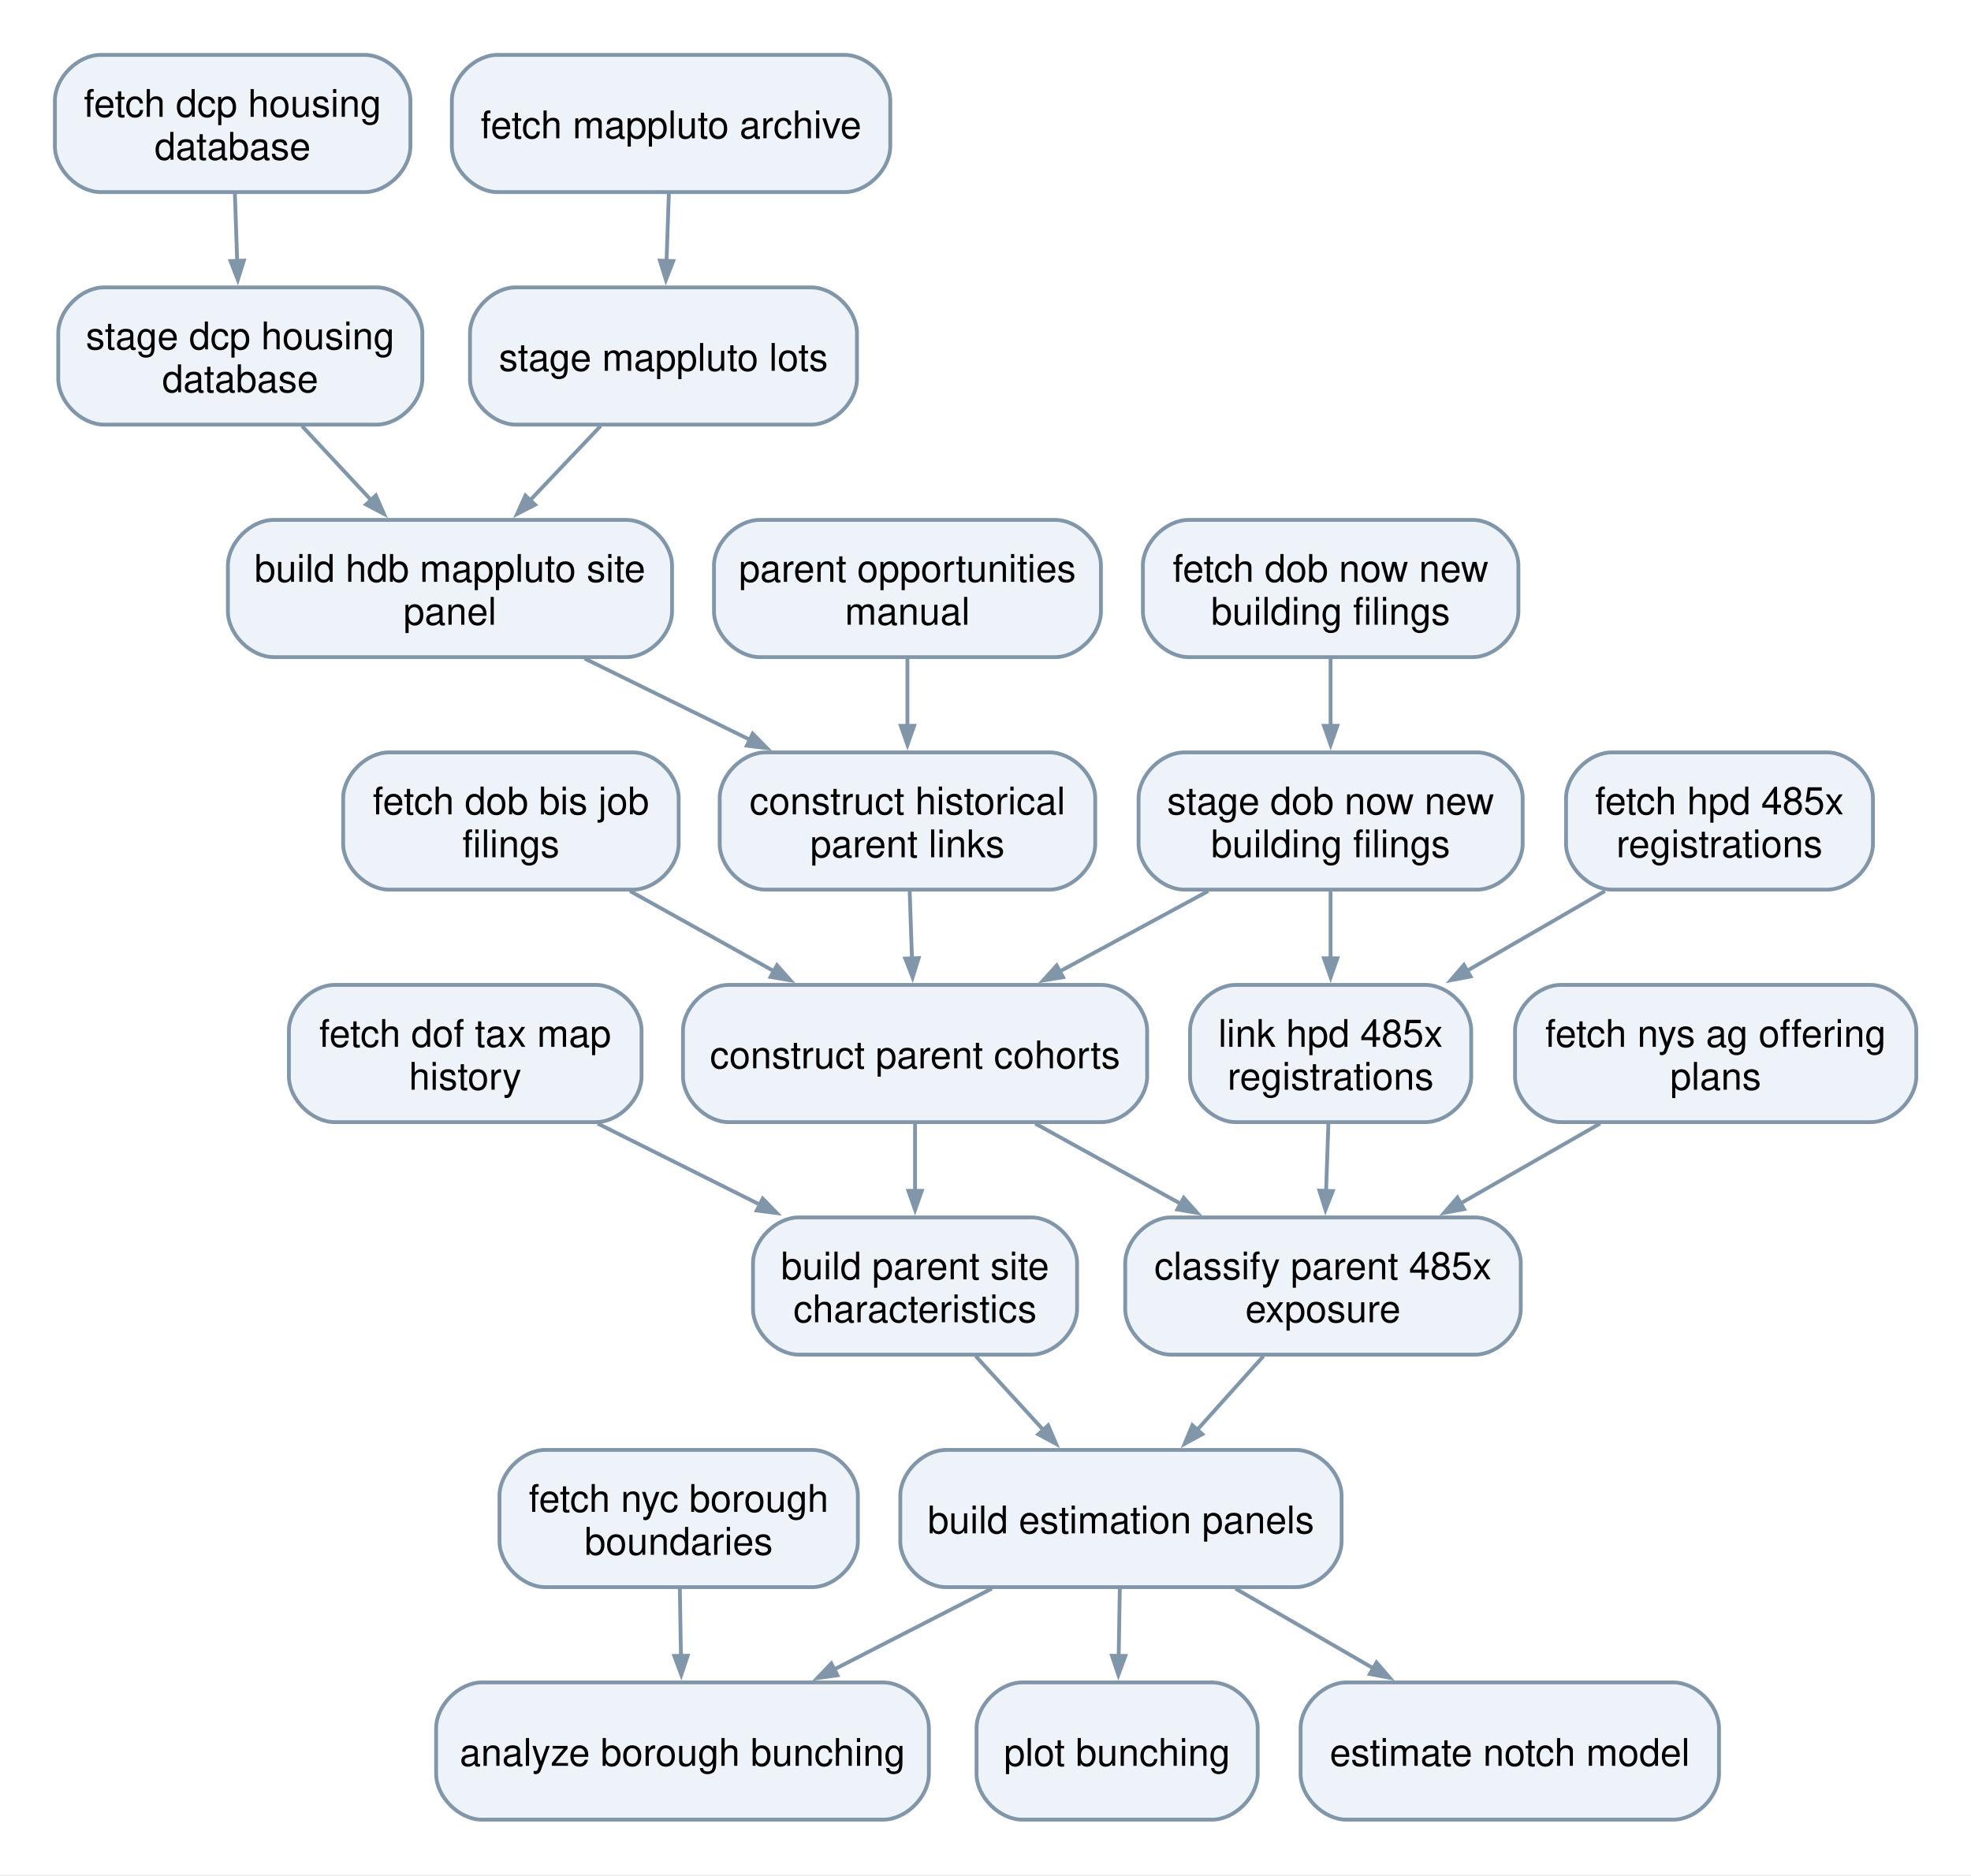
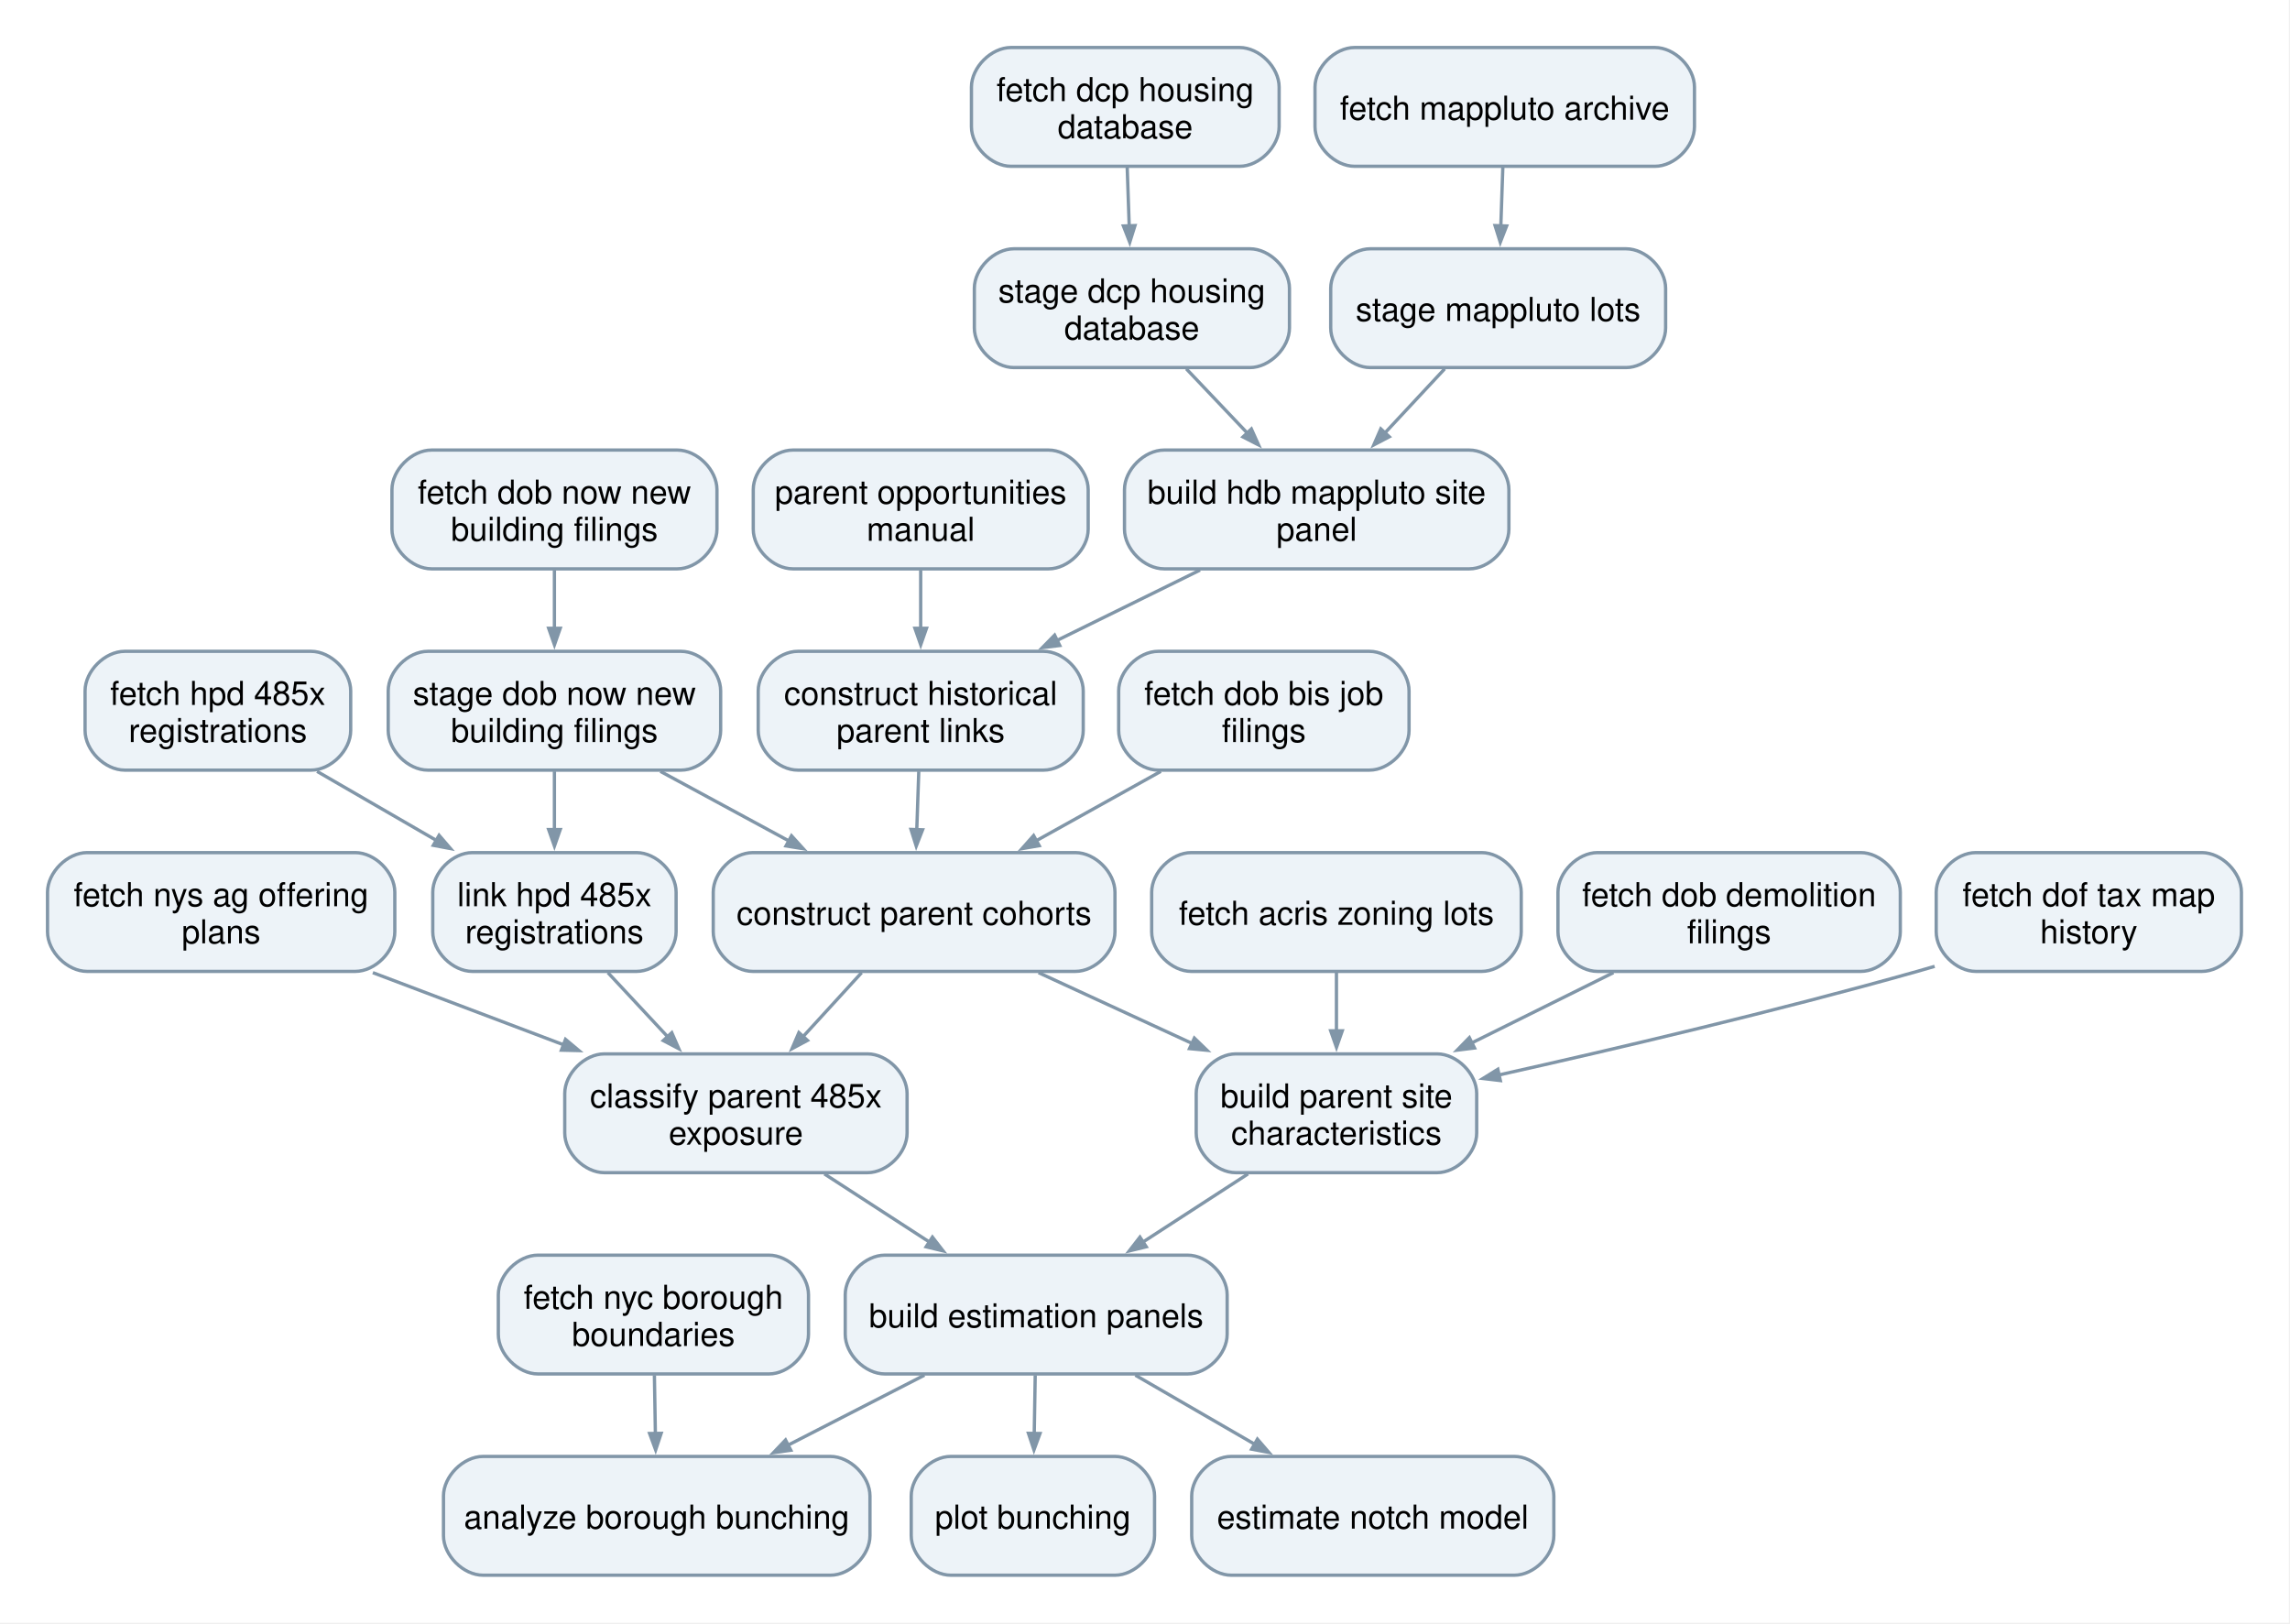
- <svg xmlns="http://www.w3.org/2000/svg" width="517pt" height="492pt" viewBox="0.00 0.00 517.00 492.00">
+ <svg xmlns="http://www.w3.org/2000/svg" width="694pt" height="492pt" viewBox="0.00 0.00 694.00 492.00">
  <g id="graph0" class="graph" transform="scale(1 1) rotate(0) translate(14.4 477.4)">
-     <polygon fill="white" stroke="none" points="-14.4,14.4 -14.4,-477.4 502.65,-477.4 502.65,14.4 -14.4,14.4" />
+     <polygon fill="white" stroke="none" points="-14.4,14.4 -14.4,-477.4 679.27,-477.4 679.27,14.4 -14.4,14.4" />
    <g id="node1" class="node">
-       <path fill="#edf3f8" stroke="#8196a8" d="M217.25,-36C217.25,-36 112,-36 112,-36 106,-36 100,-30 100,-24 100,-24 100,-12 100,-12 100,-6 106,0 112,0 112,0 217.25,0 217.25,0 223.25,0 229.25,-6 229.25,-12 229.25,-12 229.25,-24 229.25,-24 229.25,-30 223.25,-36 217.25,-36" />
-       <text xml:space="preserve" text-anchor="middle" x="164.62" y="-14.12" font-family="Helvetica,sans-Serif" font-size="10.00">analyze borough bunching</text>
+       <path fill="#edf3f8" stroke="#8196a8" d="M237.25,-36C237.25,-36 132,-36 132,-36 126,-36 120,-30 120,-24 120,-24 120,-12 120,-12 120,-6 126,0 132,0 132,0 237.25,0 237.25,0 243.25,0 249.25,-6 249.25,-12 249.25,-12 249.25,-24 249.25,-24 249.25,-30 243.25,-36 237.25,-36" />
+       <text xml:space="preserve" text-anchor="middle" x="184.62" y="-14.12" font-family="Helvetica,sans-Serif" font-size="10.00">analyze borough bunching</text>
    </g>
    <g id="node2" class="node">
-       <path fill="#edf3f8" stroke="#8196a8" d="M325.5,-97C325.5,-97 233.75,-97 233.75,-97 227.75,-97 221.75,-91 221.75,-85 221.75,-85 221.75,-73 221.75,-73 221.75,-67 227.75,-61 233.75,-61 233.75,-61 325.5,-61 325.5,-61 331.5,-61 337.5,-67 337.5,-73 337.5,-73 337.5,-85 337.5,-85 337.5,-91 331.5,-97 325.5,-97" />
-       <text xml:space="preserve" text-anchor="middle" x="279.62" y="-75.12" font-family="Helvetica,sans-Serif" font-size="10.00">build estimation panels</text>
+       <path fill="#edf3f8" stroke="#8196a8" d="M345.5,-97C345.5,-97 253.75,-97 253.75,-97 247.75,-97 241.75,-91 241.75,-85 241.75,-85 241.75,-73 241.75,-73 241.75,-67 247.75,-61 253.75,-61 253.75,-61 345.5,-61 345.5,-61 351.5,-61 357.5,-67 357.5,-73 357.5,-73 357.5,-85 357.5,-85 357.5,-91 351.5,-97 345.5,-97" />
+       <text xml:space="preserve" text-anchor="middle" x="299.62" y="-75.12" font-family="Helvetica,sans-Serif" font-size="10.00">build estimation panels</text>
    </g>
    <g id="edge1" class="edge">
-       <path fill="none" stroke="#8196a8" d="M245.74,-60.62C232.76,-53.95 217.83,-46.29 204.34,-39.38" />
-       <polygon fill="#8196a8" stroke="#8196a8" points="205.26,-37.88 200.01,-37.15 203.66,-40.99 205.26,-37.88" />
+       <path fill="none" stroke="#8196a8" d="M265.74,-60.62C252.76,-53.95 237.83,-46.29 224.34,-39.38" />
+       <polygon fill="#8196a8" stroke="#8196a8" points="225.26,-37.88 220.01,-37.15 223.66,-40.99 225.26,-37.88" />
    </g>
    <g id="node3" class="node">
-       <path fill="#edf3f8" stroke="#8196a8" d="M424.5,-36C424.5,-36 338.75,-36 338.75,-36 332.75,-36 326.75,-30 326.75,-24 326.75,-24 326.75,-12 326.75,-12 326.75,-6 332.75,0 338.75,0 338.75,0 424.5,0 424.5,0 430.5,0 436.5,-6 436.5,-12 436.5,-12 436.5,-24 436.5,-24 436.5,-30 430.5,-36 424.5,-36" />
-       <text xml:space="preserve" text-anchor="middle" x="381.62" y="-14.12" font-family="Helvetica,sans-Serif" font-size="10.00">estimate notch model</text>
+       <path fill="#edf3f8" stroke="#8196a8" d="M444.5,-36C444.5,-36 358.75,-36 358.75,-36 352.75,-36 346.75,-30 346.75,-24 346.75,-24 346.75,-12 346.75,-12 346.75,-6 352.75,0 358.75,0 358.75,0 444.5,0 444.5,0 450.5,0 456.5,-6 456.5,-12 456.5,-12 456.5,-24 456.5,-24 456.5,-30 450.5,-36 444.5,-36" />
+       <text xml:space="preserve" text-anchor="middle" x="401.62" y="-14.12" font-family="Helvetica,sans-Serif" font-size="10.00">estimate notch model</text>
    </g>
    <g id="edge2" class="edge">
-       <path fill="none" stroke="#8196a8" d="M309.68,-60.62C321.09,-54.01 334.2,-46.43 346.08,-39.56" />
-       <polygon fill="#8196a8" stroke="#8196a8" points="346.67,-41.24 350.13,-37.22 344.92,-38.21 346.67,-41.24" />
+       <path fill="none" stroke="#8196a8" d="M329.68,-60.62C341.09,-54.01 354.2,-46.43 366.08,-39.56" />
+       <polygon fill="#8196a8" stroke="#8196a8" points="366.67,-41.24 370.13,-37.22 364.92,-38.21 366.67,-41.24" />
    </g>
    <g id="node4" class="node">
-       <path fill="#edf3f8" stroke="#8196a8" d="M303.5,-36C303.5,-36 253.75,-36 253.75,-36 247.75,-36 241.75,-30 241.75,-24 241.75,-24 241.75,-12 241.75,-12 241.75,-6 247.75,0 253.75,0 253.75,0 303.5,0 303.5,0 309.5,0 315.5,-6 315.5,-12 315.5,-12 315.5,-24 315.5,-24 315.5,-30 309.5,-36 303.5,-36" />
-       <text xml:space="preserve" text-anchor="middle" x="278.62" y="-14.12" font-family="Helvetica,sans-Serif" font-size="10.00">plot bunching</text>
+       <path fill="#edf3f8" stroke="#8196a8" d="M323.5,-36C323.5,-36 273.75,-36 273.75,-36 267.75,-36 261.75,-30 261.75,-24 261.75,-24 261.75,-12 261.75,-12 261.75,-6 267.75,0 273.75,0 273.75,0 323.5,0 323.5,0 329.5,0 335.5,-6 335.5,-12 335.5,-12 335.5,-24 335.5,-24 335.5,-30 329.5,-36 323.5,-36" />
+       <text xml:space="preserve" text-anchor="middle" x="298.62" y="-14.12" font-family="Helvetica,sans-Serif" font-size="10.00">plot bunching</text>
    </g>
    <g id="edge3" class="edge">
-       <path fill="none" stroke="#8196a8" d="M279.33,-60.62C279.24,-55.03 279.13,-48.73 279.03,-42.76" />
-       <polygon fill="#8196a8" stroke="#8196a8" points="280.78,-42.95 278.95,-37.98 277.28,-43 280.78,-42.95" />
+       <path fill="none" stroke="#8196a8" d="M299.33,-60.62C299.24,-55.03 299.13,-48.73 299.03,-42.76" />
+       <polygon fill="#8196a8" stroke="#8196a8" points="300.78,-42.95 298.95,-37.98 297.28,-43 300.78,-42.95" />
    </g>
    <g id="node5" class="node">
-       <path fill="#edf3f8" stroke="#8196a8" d="M149.88,-341C149.88,-341 57.38,-341 57.38,-341 51.38,-341 45.38,-335 45.38,-329 45.38,-329 45.38,-317 45.38,-317 45.38,-311 51.38,-305 57.38,-305 57.38,-305 149.88,-305 149.88,-305 155.88,-305 161.88,-311 161.88,-317 161.88,-317 161.88,-329 161.88,-329 161.88,-335 155.88,-341 149.88,-341" />
-       <text xml:space="preserve" text-anchor="middle" x="103.62" y="-324.75" font-family="Helvetica,sans-Serif" font-size="10.00">build hdb mappluto site</text>
-       <text xml:space="preserve" text-anchor="middle" x="103.62" y="-313.5" font-family="Helvetica,sans-Serif" font-size="10.00">panel</text>
+       <path fill="#edf3f8" stroke="#8196a8" d="M430.88,-341C430.88,-341 338.38,-341 338.38,-341 332.38,-341 326.38,-335 326.38,-329 326.38,-329 326.38,-317 326.38,-317 326.38,-311 332.38,-305 338.38,-305 338.38,-305 430.88,-305 430.88,-305 436.88,-305 442.88,-311 442.88,-317 442.88,-317 442.88,-329 442.88,-329 442.88,-335 436.88,-341 430.88,-341" />
+       <text xml:space="preserve" text-anchor="middle" x="384.62" y="-324.75" font-family="Helvetica,sans-Serif" font-size="10.00">build hdb mappluto site</text>
+       <text xml:space="preserve" text-anchor="middle" x="384.62" y="-313.5" font-family="Helvetica,sans-Serif" font-size="10.00">panel</text>
    </g>
    <g id="node6" class="node">
-       <path fill="#edf3f8" stroke="#8196a8" d="M260.88,-280C260.88,-280 186.38,-280 186.38,-280 180.38,-280 174.38,-274 174.38,-268 174.38,-268 174.38,-256 174.38,-256 174.38,-250 180.38,-244 186.38,-244 186.38,-244 260.88,-244 260.88,-244 266.88,-244 272.88,-250 272.88,-256 272.88,-256 272.88,-268 272.88,-268 272.88,-274 266.88,-280 260.88,-280" />
-       <text xml:space="preserve" text-anchor="middle" x="223.62" y="-263.75" font-family="Helvetica,sans-Serif" font-size="10.00">construct historical</text>
-       <text xml:space="preserve" text-anchor="middle" x="223.62" y="-252.5" font-family="Helvetica,sans-Serif" font-size="10.00">parent links</text>
+       <path fill="#edf3f8" stroke="#8196a8" d="M301.88,-280C301.88,-280 227.38,-280 227.38,-280 221.38,-280 215.38,-274 215.38,-268 215.38,-268 215.38,-256 215.38,-256 215.38,-250 221.38,-244 227.38,-244 227.38,-244 301.88,-244 301.88,-244 307.88,-244 313.88,-250 313.88,-256 313.88,-256 313.88,-268 313.88,-268 313.88,-274 307.88,-280 301.88,-280" />
+       <text xml:space="preserve" text-anchor="middle" x="264.62" y="-263.75" font-family="Helvetica,sans-Serif" font-size="10.00">construct historical</text>
+       <text xml:space="preserve" text-anchor="middle" x="264.62" y="-252.5" font-family="Helvetica,sans-Serif" font-size="10.00">parent links</text>
    </g>
    <g id="edge4" class="edge">
-       <path fill="none" stroke="#8196a8" d="M138.98,-304.62C152.65,-297.9 168.39,-290.16 182.56,-283.19" />
-       <polygon fill="#8196a8" stroke="#8196a8" points="183.04,-284.91 186.75,-281.13 181.49,-281.77 183.04,-284.91" />
+       <path fill="none" stroke="#8196a8" d="M349.27,-304.62C335.6,-297.9 319.86,-290.16 305.69,-283.19" />
+       <polygon fill="#8196a8" stroke="#8196a8" points="306.76,-281.77 301.5,-281.13 305.21,-284.91 306.76,-281.77" />
    </g>
    <g id="node9" class="node">
-       <path fill="#edf3f8" stroke="#8196a8" d="M274.5,-219C274.5,-219 176.75,-219 176.75,-219 170.75,-219 164.75,-213 164.75,-207 164.75,-207 164.75,-195 164.75,-195 164.75,-189 170.75,-183 176.75,-183 176.75,-183 274.5,-183 274.5,-183 280.5,-183 286.5,-189 286.5,-195 286.5,-195 286.5,-207 286.5,-207 286.5,-213 280.5,-219 274.5,-219" />
-       <text xml:space="preserve" text-anchor="middle" x="225.62" y="-197.12" font-family="Helvetica,sans-Serif" font-size="10.00">construct parent cohorts</text>
+       <path fill="#edf3f8" stroke="#8196a8" d="M311.5,-219C311.5,-219 213.75,-219 213.75,-219 207.75,-219 201.75,-213 201.75,-207 201.75,-207 201.75,-195 201.75,-195 201.75,-189 207.75,-183 213.75,-183 213.75,-183 311.5,-183 311.5,-183 317.5,-183 323.5,-189 323.5,-195 323.5,-195 323.5,-207 323.5,-207 323.5,-213 317.5,-219 311.5,-219" />
+       <text xml:space="preserve" text-anchor="middle" x="262.62" y="-197.12" font-family="Helvetica,sans-Serif" font-size="10.00">construct parent cohorts</text>
    </g>
    <g id="edge7" class="edge">
-       <path fill="none" stroke="#8196a8" d="M224.21,-243.62C224.4,-238.03 224.62,-231.73 224.82,-225.76" />
-       <polygon fill="#8196a8" stroke="#8196a8" points="226.56,-226.03 224.98,-220.98 223.06,-225.91 226.56,-226.03" />
+       <path fill="none" stroke="#8196a8" d="M264.04,-243.62C263.85,-238.03 263.63,-231.73 263.43,-225.76" />
+       <polygon fill="#8196a8" stroke="#8196a8" points="265.19,-225.91 263.27,-220.98 261.69,-226.03 265.19,-225.91" />
    </g>
    <g id="node7" class="node">
-       <path fill="#edf3f8" stroke="#8196a8" d="M256.12,-158C256.12,-158 195.12,-158 195.12,-158 189.12,-158 183.12,-152 183.12,-146 183.12,-146 183.12,-134 183.12,-134 183.12,-128 189.12,-122 195.12,-122 195.12,-122 256.12,-122 256.12,-122 262.12,-122 268.12,-128 268.12,-134 268.12,-134 268.12,-146 268.12,-146 268.12,-152 262.12,-158 256.12,-158" />
-       <text xml:space="preserve" text-anchor="middle" x="225.62" y="-141.75" font-family="Helvetica,sans-Serif" font-size="10.00">build parent site</text>
-       <text xml:space="preserve" text-anchor="middle" x="225.62" y="-130.5" font-family="Helvetica,sans-Serif" font-size="10.00">characteristics</text>
+       <path fill="#edf3f8" stroke="#8196a8" d="M421.12,-158C421.12,-158 360.12,-158 360.12,-158 354.12,-158 348.12,-152 348.12,-146 348.12,-146 348.12,-134 348.12,-134 348.12,-128 354.12,-122 360.12,-122 360.12,-122 421.12,-122 421.12,-122 427.12,-122 433.12,-128 433.12,-134 433.12,-134 433.12,-146 433.12,-146 433.12,-152 427.12,-158 421.12,-158" />
+       <text xml:space="preserve" text-anchor="middle" x="390.62" y="-141.75" font-family="Helvetica,sans-Serif" font-size="10.00">build parent site</text>
+       <text xml:space="preserve" text-anchor="middle" x="390.62" y="-130.5" font-family="Helvetica,sans-Serif" font-size="10.00">characteristics</text>
    </g>
    <g id="edge5" class="edge">
-       <path fill="none" stroke="#8196a8" d="M241.53,-121.62C247.09,-115.55 253.4,-108.65 259.26,-102.25" />
-       <polygon fill="#8196a8" stroke="#8196a8" points="260.54,-103.45 262.62,-98.58 257.95,-101.09 260.54,-103.45" />
+       <path fill="none" stroke="#8196a8" d="M363.81,-121.62C353.81,-115.13 342.36,-107.7 331.91,-100.93" />
+       <polygon fill="#8196a8" stroke="#8196a8" points="332.98,-99.54 327.83,-98.29 331.07,-102.47 332.98,-99.54" />
    </g>
    <g id="node8" class="node">
-       <path fill="#edf3f8" stroke="#8196a8" d="M372.5,-158C372.5,-158 292.75,-158 292.75,-158 286.75,-158 280.75,-152 280.75,-146 280.75,-146 280.75,-134 280.75,-134 280.75,-128 286.75,-122 292.75,-122 292.75,-122 372.5,-122 372.5,-122 378.5,-122 384.5,-128 384.5,-134 384.5,-134 384.5,-146 384.5,-146 384.5,-152 378.5,-158 372.5,-158" />
-       <text xml:space="preserve" text-anchor="middle" x="332.62" y="-141.75" font-family="Helvetica,sans-Serif" font-size="10.00">classify parent 485x</text>
-       <text xml:space="preserve" text-anchor="middle" x="332.62" y="-130.5" font-family="Helvetica,sans-Serif" font-size="10.00">exposure</text>
+       <path fill="#edf3f8" stroke="#8196a8" d="M248.5,-158C248.5,-158 168.75,-158 168.75,-158 162.75,-158 156.75,-152 156.75,-146 156.75,-146 156.75,-134 156.75,-134 156.75,-128 162.75,-122 168.75,-122 168.75,-122 248.5,-122 248.5,-122 254.5,-122 260.5,-128 260.5,-134 260.5,-134 260.5,-146 260.5,-146 260.5,-152 254.5,-158 248.5,-158" />
+       <text xml:space="preserve" text-anchor="middle" x="208.62" y="-141.75" font-family="Helvetica,sans-Serif" font-size="10.00">classify parent 485x</text>
+       <text xml:space="preserve" text-anchor="middle" x="208.62" y="-130.5" font-family="Helvetica,sans-Serif" font-size="10.00">exposure</text>
    </g>
    <g id="edge6" class="edge">
-       <path fill="none" stroke="#8196a8" d="M317.01,-121.62C311.56,-115.55 305.37,-108.65 299.61,-102.25" />
-       <polygon fill="#8196a8" stroke="#8196a8" points="300.97,-101.14 296.32,-98.59 298.36,-103.48 300.97,-101.14" />
+       <path fill="none" stroke="#8196a8" d="M235.44,-121.62C245.44,-115.13 256.89,-107.7 267.34,-100.93" />
+       <polygon fill="#8196a8" stroke="#8196a8" points="268.18,-102.47 271.42,-98.29 266.27,-99.54 268.18,-102.47" />
    </g>
    <g id="edge8" class="edge">
-       <path fill="none" stroke="#8196a8" d="M225.62,-182.62C225.62,-177.03 225.62,-170.73 225.62,-164.76" />
-       <polygon fill="#8196a8" stroke="#8196a8" points="227.38,-164.98 225.63,-159.98 223.88,-164.98 227.38,-164.98" />
+       <path fill="none" stroke="#8196a8" d="M300.34,-182.62C315.05,-175.84 332,-168.02 347.22,-161.01" />
+       <polygon fill="#8196a8" stroke="#8196a8" points="347.56,-162.78 351.37,-159.1 346.09,-159.6 347.56,-162.78" />
    </g>
    <g id="edge9" class="edge">
-       <path fill="none" stroke="#8196a8" d="M257.15,-182.62C269.12,-176.01 282.88,-168.43 295.33,-161.56" />
-       <polygon fill="#8196a8" stroke="#8196a8" points="296.1,-163.14 299.63,-159.19 294.41,-160.08 296.1,-163.14" />
+       <path fill="none" stroke="#8196a8" d="M246.72,-182.62C241.16,-176.55 234.85,-169.65 228.99,-163.25" />
+       <polygon fill="#8196a8" stroke="#8196a8" points="230.3,-162.09 225.63,-159.58 227.71,-164.45 230.3,-162.09" />
    </g>
    <g id="node10" class="node">
-       <path fill="#edf3f8" stroke="#8196a8" d="M81.25,-463C81.25,-463 12,-463 12,-463 6,-463 0,-457 0,-451 0,-451 0,-439 0,-439 0,-433 6,-427 12,-427 12,-427 81.25,-427 81.25,-427 87.25,-427 93.25,-433 93.25,-439 93.25,-439 93.25,-451 93.25,-451 93.25,-457 87.25,-463 81.25,-463" />
-       <text xml:space="preserve" text-anchor="middle" x="46.62" y="-446.75" font-family="Helvetica,sans-Serif" font-size="10.00">fetch dcp housing</text>
-       <text xml:space="preserve" text-anchor="middle" x="46.62" y="-435.5" font-family="Helvetica,sans-Serif" font-size="10.00">database</text>
+       <path fill="#edf3f8" stroke="#8196a8" d="M434.62,-219C434.62,-219 346.62,-219 346.62,-219 340.62,-219 334.62,-213 334.62,-207 334.62,-207 334.62,-195 334.62,-195 334.62,-189 340.62,-183 346.62,-183 346.62,-183 434.62,-183 434.62,-183 440.62,-183 446.62,-189 446.62,-195 446.62,-195 446.62,-207 446.62,-207 446.62,-213 440.62,-219 434.62,-219" />
+       <text xml:space="preserve" text-anchor="middle" x="390.62" y="-197.12" font-family="Helvetica,sans-Serif" font-size="10.00">fetch acris zoning lots</text>
+     </g>
+     <g id="edge10" class="edge">
+       <path fill="none" stroke="#8196a8" d="M390.62,-182.62C390.62,-177.03 390.62,-170.73 390.62,-164.76" />
+       <polygon fill="#8196a8" stroke="#8196a8" points="392.38,-164.98 390.63,-159.98 388.88,-164.98 392.38,-164.98" />
    </g>
    <g id="node11" class="node">
-       <path fill="#edf3f8" stroke="#8196a8" d="M84.38,-402C84.38,-402 12.88,-402 12.88,-402 6.87,-402 0.88,-396 0.88,-390 0.88,-390 0.88,-378 0.88,-378 0.88,-372 6.88,-366 12.88,-366 12.88,-366 84.38,-366 84.38,-366 90.38,-366 96.38,-372 96.38,-378 96.38,-378 96.38,-390 96.38,-390 96.38,-396 90.38,-402 84.38,-402" />
-       <text xml:space="preserve" text-anchor="middle" x="48.62" y="-385.75" font-family="Helvetica,sans-Serif" font-size="10.00">stage dcp housing</text>
-       <text xml:space="preserve" text-anchor="middle" x="48.62" y="-374.5" font-family="Helvetica,sans-Serif" font-size="10.00">database</text>
-     </g>
-     <g id="edge10" class="edge">
-       <path fill="none" stroke="#8196a8" d="M47.21,-426.62C47.4,-421.03 47.62,-414.73 47.82,-408.76" />
-       <polygon fill="#8196a8" stroke="#8196a8" points="49.56,-409.03 47.98,-403.98 46.06,-408.91 49.56,-409.03" />
+       <path fill="#edf3f8" stroke="#8196a8" d="M361.25,-463C361.25,-463 292,-463 292,-463 286,-463 280,-457 280,-451 280,-451 280,-439 280,-439 280,-433 286,-427 292,-427 292,-427 361.25,-427 361.25,-427 367.25,-427 373.25,-433 373.25,-439 373.25,-439 373.25,-451 373.25,-451 373.25,-457 367.25,-463 361.25,-463" />
+       <text xml:space="preserve" text-anchor="middle" x="326.62" y="-446.75" font-family="Helvetica,sans-Serif" font-size="10.00">fetch dcp housing</text>
+       <text xml:space="preserve" text-anchor="middle" x="326.62" y="-435.5" font-family="Helvetica,sans-Serif" font-size="10.00">database</text>
+     </g>
+     <g id="node12" class="node">
+       <path fill="#edf3f8" stroke="#8196a8" d="M364.38,-402C364.38,-402 292.88,-402 292.88,-402 286.88,-402 280.88,-396 280.88,-390 280.88,-390 280.88,-378 280.88,-378 280.88,-372 286.88,-366 292.88,-366 292.88,-366 364.38,-366 364.38,-366 370.38,-366 376.38,-372 376.38,-378 376.38,-378 376.38,-390 376.38,-390 376.38,-396 370.38,-402 364.38,-402" />
+       <text xml:space="preserve" text-anchor="middle" x="328.62" y="-385.75" font-family="Helvetica,sans-Serif" font-size="10.00">stage dcp housing</text>
+       <text xml:space="preserve" text-anchor="middle" x="328.62" y="-374.5" font-family="Helvetica,sans-Serif" font-size="10.00">database</text>
+     </g>
+     <g id="edge11" class="edge">
+       <path fill="none" stroke="#8196a8" d="M327.21,-426.62C327.4,-421.03 327.62,-414.73 327.82,-408.76" />
+       <polygon fill="#8196a8" stroke="#8196a8" points="329.56,-409.03 327.98,-403.98 326.06,-408.91 329.56,-409.03" />
+     </g>
+     <g id="edge22" class="edge">
+       <path fill="none" stroke="#8196a8" d="M345.12,-365.62C351,-359.43 357.68,-352.38 363.87,-345.87" />
+       <polygon fill="#8196a8" stroke="#8196a8" points="364.84,-347.39 367.01,-342.56 362.3,-344.98 364.84,-347.39" />
+     </g>
+     <g id="node13" class="node">
+       <path fill="#edf3f8" stroke="#8196a8" d="M400.62,-280C400.62,-280 336.62,-280 336.62,-280 330.62,-280 324.62,-274 324.62,-268 324.62,-268 324.62,-256 324.62,-256 324.62,-250 330.62,-244 336.62,-244 336.62,-244 400.62,-244 400.62,-244 406.62,-244 412.62,-250 412.62,-256 412.62,-256 412.62,-268 412.62,-268 412.62,-274 406.62,-280 400.62,-280" />
+       <text xml:space="preserve" text-anchor="middle" x="368.62" y="-263.75" font-family="Helvetica,sans-Serif" font-size="10.00">fetch dob bis job</text>
+       <text xml:space="preserve" text-anchor="middle" x="368.62" y="-252.5" font-family="Helvetica,sans-Serif" font-size="10.00">filings</text>
+     </g>
+     <g id="edge12" class="edge">
+       <path fill="none" stroke="#8196a8" d="M337.39,-243.62C325.53,-237.01 311.91,-229.43 299.57,-222.56" />
+       <polygon fill="#8196a8" stroke="#8196a8" points="300.54,-221.1 295.32,-220.2 298.84,-224.16 300.54,-221.1" />
+     </g>
+     <g id="node14" class="node">
+       <path fill="#edf3f8" stroke="#8196a8" d="M549.5,-219C549.5,-219 469.75,-219 469.75,-219 463.75,-219 457.75,-213 457.75,-207 457.75,-207 457.75,-195 457.75,-195 457.75,-189 463.75,-183 469.75,-183 469.75,-183 549.5,-183 549.5,-183 555.5,-183 561.5,-189 561.5,-195 561.5,-195 561.5,-207 561.5,-207 561.5,-213 555.5,-219 549.5,-219" />
+       <text xml:space="preserve" text-anchor="middle" x="509.62" y="-202.75" font-family="Helvetica,sans-Serif" font-size="10.00">fetch dob demolition</text>
+       <text xml:space="preserve" text-anchor="middle" x="509.62" y="-191.5" font-family="Helvetica,sans-Serif" font-size="10.00">filings</text>
+     </g>
+     <g id="edge13" class="edge">
+       <path fill="none" stroke="#8196a8" d="M474.56,-182.62C461.01,-175.9 445.4,-168.16 431.35,-161.19" />
+       <polygon fill="#8196a8" stroke="#8196a8" points="432.46,-159.79 427.2,-159.13 430.9,-162.92 432.46,-159.79" />
+     </g>
+     <g id="node15" class="node">
+       <path fill="#edf3f8" stroke="#8196a8" d="M190.88,-341C190.88,-341 116.38,-341 116.38,-341 110.38,-341 104.38,-335 104.38,-329 104.38,-329 104.38,-317 104.38,-317 104.38,-311 110.38,-305 116.38,-305 116.38,-305 190.88,-305 190.88,-305 196.88,-305 202.88,-311 202.88,-317 202.88,-317 202.88,-329 202.88,-329 202.88,-335 196.88,-341 190.88,-341" />
+       <text xml:space="preserve" text-anchor="middle" x="153.62" y="-324.75" font-family="Helvetica,sans-Serif" font-size="10.00">fetch dob now new</text>
+       <text xml:space="preserve" text-anchor="middle" x="153.62" y="-313.5" font-family="Helvetica,sans-Serif" font-size="10.00">building filings</text>
+     </g>
+     <g id="node16" class="node">
+       <path fill="#edf3f8" stroke="#8196a8" d="M192,-280C192,-280 115.25,-280 115.25,-280 109.25,-280 103.25,-274 103.25,-268 103.25,-268 103.25,-256 103.25,-256 103.25,-250 109.25,-244 115.25,-244 115.25,-244 192,-244 192,-244 198,-244 204,-250 204,-256 204,-256 204,-268 204,-268 204,-274 198,-280 192,-280" />
+       <text xml:space="preserve" text-anchor="middle" x="153.62" y="-263.75" font-family="Helvetica,sans-Serif" font-size="10.00">stage dob now new</text>
+       <text xml:space="preserve" text-anchor="middle" x="153.62" y="-252.5" font-family="Helvetica,sans-Serif" font-size="10.00">building filings</text>
+     </g>
+     <g id="edge14" class="edge">
+       <path fill="none" stroke="#8196a8" d="M153.62,-304.62C153.62,-299.03 153.62,-292.73 153.62,-286.76" />
+       <polygon fill="#8196a8" stroke="#8196a8" points="155.38,-286.98 153.63,-281.98 151.88,-286.98 155.38,-286.98" />
+     </g>
+     <g id="edge23" class="edge">
+       <path fill="none" stroke="#8196a8" d="M185.74,-243.62C197.94,-237.01 211.95,-229.43 224.64,-222.56" />
+       <polygon fill="#8196a8" stroke="#8196a8" points="225.47,-224.1 229.03,-220.18 223.8,-221.02 225.47,-224.1" />
+     </g>
+     <g id="node19" class="node">
+       <path fill="#edf3f8" stroke="#8196a8" d="M178.5,-219C178.5,-219 128.75,-219 128.75,-219 122.75,-219 116.75,-213 116.75,-207 116.75,-207 116.75,-195 116.75,-195 116.75,-189 122.75,-183 128.75,-183 128.75,-183 178.5,-183 178.5,-183 184.5,-183 190.5,-189 190.5,-195 190.5,-195 190.5,-207 190.5,-207 190.5,-213 184.5,-219 178.5,-219" />
+       <text xml:space="preserve" text-anchor="middle" x="153.62" y="-202.75" font-family="Helvetica,sans-Serif" font-size="10.00">link hpd 485x</text>
+       <text xml:space="preserve" text-anchor="middle" x="153.62" y="-191.5" font-family="Helvetica,sans-Serif" font-size="10.00">registrations</text>
+     </g>
+     <g id="edge24" class="edge">
+       <path fill="none" stroke="#8196a8" d="M153.62,-243.62C153.62,-238.03 153.62,-231.73 153.62,-225.76" />
+       <polygon fill="#8196a8" stroke="#8196a8" points="155.38,-225.98 153.63,-220.98 151.88,-225.98 155.38,-225.98" />
+     </g>
+     <g id="node17" class="node">
+       <path fill="#edf3f8" stroke="#8196a8" d="M652.88,-219C652.88,-219 584.38,-219 584.38,-219 578.38,-219 572.38,-213 572.38,-207 572.38,-207 572.38,-195 572.38,-195 572.38,-189 578.38,-183 584.38,-183 584.38,-183 652.88,-183 652.88,-183 658.88,-183 664.88,-189 664.88,-195 664.88,-195 664.88,-207 664.88,-207 664.88,-213 658.88,-219 652.88,-219" />
+       <text xml:space="preserve" text-anchor="middle" x="618.62" y="-202.75" font-family="Helvetica,sans-Serif" font-size="10.00">fetch dof tax map</text>
+       <text xml:space="preserve" text-anchor="middle" x="618.62" y="-191.5" font-family="Helvetica,sans-Serif" font-size="10.00">history</text>
+     </g>
+     <g id="edge15" class="edge">
+       <path fill="none" stroke="#8196a8" d="M571.91,-184.53C570.13,-184 568.36,-183.49 566.62,-183 524.04,-170.98 475.04,-159.47 439.57,-151.55" />
+       <polygon fill="#8196a8" stroke="#8196a8" points="440.29,-149.92 435.03,-150.54 439.53,-153.34 440.29,-149.92" />
+     </g>
+     <g id="node18" class="node">
+       <path fill="#edf3f8" stroke="#8196a8" d="M79.88,-280C79.88,-280 23.38,-280 23.38,-280 17.38,-280 11.38,-274 11.38,-268 11.38,-268 11.38,-256 11.38,-256 11.38,-250 17.38,-244 23.38,-244 23.38,-244 79.88,-244 79.88,-244 85.88,-244 91.88,-250 91.88,-256 91.88,-256 91.88,-268 91.88,-268 91.88,-274 85.88,-280 79.88,-280" />
+       <text xml:space="preserve" text-anchor="middle" x="51.62" y="-263.75" font-family="Helvetica,sans-Serif" font-size="10.00">fetch hpd 485x</text>
+       <text xml:space="preserve" text-anchor="middle" x="51.62" y="-252.5" font-family="Helvetica,sans-Serif" font-size="10.00">registrations</text>
+     </g>
+     <g id="edge16" class="edge">
+       <path fill="none" stroke="#8196a8" d="M81.68,-243.62C93.09,-237.01 106.2,-229.43 118.08,-222.56" />
+       <polygon fill="#8196a8" stroke="#8196a8" points="118.67,-224.24 122.13,-220.22 116.92,-221.21 118.67,-224.24" />
    </g>
    <g id="edge20" class="edge">
-       <path fill="none" stroke="#8196a8" d="M64.83,-365.62C70.6,-359.43 77.17,-352.38 83.24,-345.87" />
-       <polygon fill="#8196a8" stroke="#8196a8" points="84.19,-347.42 86.31,-342.57 81.62,-345.03 84.19,-347.42" />
-     </g>
-     <g id="node12" class="node">
-       <path fill="#edf3f8" stroke="#8196a8" d="M151.62,-280C151.62,-280 87.62,-280 87.62,-280 81.62,-280 75.62,-274 75.62,-268 75.62,-268 75.62,-256 75.62,-256 75.62,-250 81.62,-244 87.62,-244 87.62,-244 151.62,-244 151.62,-244 157.62,-244 163.62,-250 163.62,-256 163.62,-256 163.62,-268 163.62,-268 163.62,-274 157.62,-280 151.62,-280" />
-       <text xml:space="preserve" text-anchor="middle" x="119.62" y="-263.75" font-family="Helvetica,sans-Serif" font-size="10.00">fetch dob bis job</text>
-       <text xml:space="preserve" text-anchor="middle" x="119.62" y="-252.5" font-family="Helvetica,sans-Serif" font-size="10.00">filings</text>
-     </g>
-     <g id="edge11" class="edge">
-       <path fill="none" stroke="#8196a8" d="M150.86,-243.62C162.72,-237.01 176.34,-229.43 188.68,-222.56" />
-       <polygon fill="#8196a8" stroke="#8196a8" points="189.41,-224.16 192.93,-220.2 187.71,-221.1 189.41,-224.16" />
-     </g>
-     <g id="node13" class="node">
-       <path fill="#edf3f8" stroke="#8196a8" d="M371.88,-341C371.88,-341 297.38,-341 297.38,-341 291.38,-341 285.38,-335 285.38,-329 285.38,-329 285.38,-317 285.38,-317 285.38,-311 291.38,-305 297.38,-305 297.38,-305 371.88,-305 371.88,-305 377.88,-305 383.88,-311 383.88,-317 383.88,-317 383.88,-329 383.88,-329 383.88,-335 377.88,-341 371.88,-341" />
-       <text xml:space="preserve" text-anchor="middle" x="334.62" y="-324.75" font-family="Helvetica,sans-Serif" font-size="10.00">fetch dob now new</text>
-       <text xml:space="preserve" text-anchor="middle" x="334.62" y="-313.5" font-family="Helvetica,sans-Serif" font-size="10.00">building filings</text>
-     </g>
-     <g id="node14" class="node">
-       <path fill="#edf3f8" stroke="#8196a8" d="M373,-280C373,-280 296.25,-280 296.25,-280 290.25,-280 284.25,-274 284.25,-268 284.25,-268 284.25,-256 284.25,-256 284.25,-250 290.25,-244 296.25,-244 296.25,-244 373,-244 373,-244 379,-244 385,-250 385,-256 385,-256 385,-268 385,-268 385,-274 379,-280 373,-280" />
-       <text xml:space="preserve" text-anchor="middle" x="334.62" y="-263.75" font-family="Helvetica,sans-Serif" font-size="10.00">stage dob now new</text>
-       <text xml:space="preserve" text-anchor="middle" x="334.62" y="-252.5" font-family="Helvetica,sans-Serif" font-size="10.00">building filings</text>
-     </g>
-     <g id="edge12" class="edge">
-       <path fill="none" stroke="#8196a8" d="M334.62,-304.62C334.62,-299.03 334.62,-292.73 334.62,-286.76" />
-       <polygon fill="#8196a8" stroke="#8196a8" points="336.38,-286.98 334.63,-281.98 332.88,-286.98 336.38,-286.98" />
+       <path fill="none" stroke="#8196a8" d="M169.83,-182.62C175.6,-176.43 182.17,-169.38 188.24,-162.87" />
+       <polygon fill="#8196a8" stroke="#8196a8" points="189.19,-164.42 191.31,-159.57 186.62,-162.03 189.19,-164.42" />
+     </g>
+     <g id="node20" class="node">
+       <path fill="#edf3f8" stroke="#8196a8" d="M487.12,-463C487.12,-463 396.12,-463 396.12,-463 390.12,-463 384.12,-457 384.12,-451 384.12,-451 384.12,-439 384.12,-439 384.12,-433 390.12,-427 396.12,-427 396.12,-427 487.12,-427 487.12,-427 493.12,-427 499.12,-433 499.12,-439 499.12,-439 499.12,-451 499.12,-451 499.12,-457 493.12,-463 487.12,-463" />
+       <text xml:space="preserve" text-anchor="middle" x="441.62" y="-441.12" font-family="Helvetica,sans-Serif" font-size="10.00">fetch mappluto archive</text>
+     </g>
+     <g id="node21" class="node">
+       <path fill="#edf3f8" stroke="#8196a8" d="M478.38,-402C478.38,-402 400.88,-402 400.88,-402 394.88,-402 388.88,-396 388.88,-390 388.88,-390 388.88,-378 388.88,-378 388.88,-372 394.88,-366 400.88,-366 400.88,-366 478.38,-366 478.38,-366 484.38,-366 490.38,-372 490.38,-378 490.38,-378 490.38,-390 490.38,-390 490.38,-396 484.38,-402 478.38,-402" />
+       <text xml:space="preserve" text-anchor="middle" x="439.62" y="-380.12" font-family="Helvetica,sans-Serif" font-size="10.00">stage mappluto lots</text>
+     </g>
+     <g id="edge17" class="edge">
+       <path fill="none" stroke="#8196a8" d="M441.04,-426.62C440.85,-421.03 440.63,-414.73 440.43,-408.76" />
+       <polygon fill="#8196a8" stroke="#8196a8" points="442.19,-408.91 440.27,-403.98 438.69,-409.03 442.19,-408.91" />
+     </g>
+     <g id="edge25" class="edge">
+       <path fill="none" stroke="#8196a8" d="M423.42,-365.62C417.65,-359.43 411.08,-352.38 405.01,-345.87" />
+       <polygon fill="#8196a8" stroke="#8196a8" points="406.63,-345.03 401.94,-342.57 404.06,-347.42 406.63,-345.03" />
+     </g>
+     <g id="node22" class="node">
+       <path fill="#edf3f8" stroke="#8196a8" d="M218.62,-97C218.62,-97 148.62,-97 148.62,-97 142.62,-97 136.62,-91 136.62,-85 136.62,-85 136.62,-73 136.62,-73 136.62,-67 142.62,-61 148.62,-61 148.62,-61 218.62,-61 218.62,-61 224.62,-61 230.62,-67 230.62,-73 230.62,-73 230.62,-85 230.62,-85 230.62,-91 224.62,-97 218.62,-97" />
+       <text xml:space="preserve" text-anchor="middle" x="183.62" y="-80.75" font-family="Helvetica,sans-Serif" font-size="10.00">fetch nyc borough</text>
+       <text xml:space="preserve" text-anchor="middle" x="183.62" y="-69.5" font-family="Helvetica,sans-Serif" font-size="10.00">boundaries</text>
+     </g>
+     <g id="edge18" class="edge">
+       <path fill="none" stroke="#8196a8" d="M183.92,-60.62C184.01,-55.03 184.12,-48.73 184.22,-42.76" />
+       <polygon fill="#8196a8" stroke="#8196a8" points="185.97,-43 184.3,-37.98 182.47,-42.95 185.97,-43" />
+     </g>
+     <g id="node23" class="node">
+       <path fill="#edf3f8" stroke="#8196a8" d="M93.25,-219C93.25,-219 12,-219 12,-219 6,-219 0,-213 0,-207 0,-207 0,-195 0,-195 0,-189 6,-183 12,-183 12,-183 93.25,-183 93.25,-183 99.25,-183 105.25,-189 105.25,-195 105.25,-195 105.25,-207 105.25,-207 105.25,-213 99.25,-219 93.25,-219" />
+       <text xml:space="preserve" text-anchor="middle" x="52.62" y="-202.75" font-family="Helvetica,sans-Serif" font-size="10.00">fetch nys ag offering</text>
+       <text xml:space="preserve" text-anchor="middle" x="52.62" y="-191.5" font-family="Helvetica,sans-Serif" font-size="10.00">plans</text>
+     </g>
+     <g id="edge19" class="edge">
+       <path fill="none" stroke="#8196a8" d="M98.59,-182.62C116.83,-175.72 137.91,-167.75 156.7,-160.64" />
+       <polygon fill="#8196a8" stroke="#8196a8" points="156.98,-162.4 161.04,-159 155.74,-159.13 156.98,-162.4" />
+     </g>
+     <g id="node24" class="node">
+       <path fill="#edf3f8" stroke="#8196a8" d="M303.38,-341C303.38,-341 225.88,-341 225.88,-341 219.88,-341 213.88,-335 213.88,-329 213.88,-329 213.88,-317 213.88,-317 213.88,-311 219.88,-305 225.88,-305 225.88,-305 303.38,-305 303.38,-305 309.38,-305 315.38,-311 315.38,-317 315.38,-317 315.38,-329 315.38,-329 315.38,-335 309.38,-341 303.38,-341" />
+       <text xml:space="preserve" text-anchor="middle" x="264.62" y="-324.75" font-family="Helvetica,sans-Serif" font-size="10.00">parent opportunities</text>
+       <text xml:space="preserve" text-anchor="middle" x="264.62" y="-313.5" font-family="Helvetica,sans-Serif" font-size="10.00">manual</text>
    </g>
    <g id="edge21" class="edge">
-       <path fill="none" stroke="#8196a8" d="M302.51,-243.62C290.31,-237.01 276.3,-229.43 263.61,-222.56" />
-       <polygon fill="#8196a8" stroke="#8196a8" points="264.45,-221.02 259.22,-220.18 262.78,-224.1 264.45,-221.02" />
-     </g>
-     <g id="node17" class="node">
-       <path fill="#edf3f8" stroke="#8196a8" d="M359.5,-219C359.5,-219 309.75,-219 309.75,-219 303.75,-219 297.75,-213 297.75,-207 297.75,-207 297.75,-195 297.75,-195 297.75,-189 303.75,-183 309.75,-183 309.75,-183 359.5,-183 359.5,-183 365.5,-183 371.5,-189 371.5,-195 371.5,-195 371.5,-207 371.5,-207 371.5,-213 365.5,-219 359.5,-219" />
-       <text xml:space="preserve" text-anchor="middle" x="334.62" y="-202.75" font-family="Helvetica,sans-Serif" font-size="10.00">link hpd 485x</text>
-       <text xml:space="preserve" text-anchor="middle" x="334.62" y="-191.5" font-family="Helvetica,sans-Serif" font-size="10.00">registrations</text>
-     </g>
-     <g id="edge22" class="edge">
-       <path fill="none" stroke="#8196a8" d="M334.62,-243.62C334.62,-238.03 334.62,-231.73 334.62,-225.76" />
-       <polygon fill="#8196a8" stroke="#8196a8" points="336.38,-225.98 334.63,-220.98 332.88,-225.98 336.38,-225.98" />
-     </g>
-     <g id="node15" class="node">
-       <path fill="#edf3f8" stroke="#8196a8" d="M141.88,-219C141.88,-219 73.38,-219 73.38,-219 67.38,-219 61.38,-213 61.38,-207 61.38,-207 61.38,-195 61.38,-195 61.38,-189 67.38,-183 73.38,-183 73.38,-183 141.88,-183 141.88,-183 147.88,-183 153.88,-189 153.88,-195 153.88,-195 153.88,-207 153.88,-207 153.88,-213 147.88,-219 141.88,-219" />
-       <text xml:space="preserve" text-anchor="middle" x="107.62" y="-202.75" font-family="Helvetica,sans-Serif" font-size="10.00">fetch dof tax map</text>
-       <text xml:space="preserve" text-anchor="middle" x="107.62" y="-191.5" font-family="Helvetica,sans-Serif" font-size="10.00">history</text>
-     </g>
-     <g id="edge13" class="edge">
-       <path fill="none" stroke="#8196a8" d="M142.39,-182.62C155.83,-175.9 171.31,-168.16 185.24,-161.19" />
-       <polygon fill="#8196a8" stroke="#8196a8" points="185.66,-162.94 189.35,-159.14 184.09,-159.81 185.66,-162.94" />
-     </g>
-     <g id="node16" class="node">
-       <path fill="#edf3f8" stroke="#8196a8" d="M464.88,-280C464.88,-280 408.38,-280 408.38,-280 402.38,-280 396.38,-274 396.38,-268 396.38,-268 396.38,-256 396.38,-256 396.38,-250 402.38,-244 408.38,-244 408.38,-244 464.88,-244 464.88,-244 470.88,-244 476.88,-250 476.88,-256 476.88,-256 476.88,-268 476.88,-268 476.88,-274 470.88,-280 464.88,-280" />
-       <text xml:space="preserve" text-anchor="middle" x="436.62" y="-263.75" font-family="Helvetica,sans-Serif" font-size="10.00">fetch hpd 485x</text>
-       <text xml:space="preserve" text-anchor="middle" x="436.62" y="-252.5" font-family="Helvetica,sans-Serif" font-size="10.00">registrations</text>
-     </g>
-     <g id="edge14" class="edge">
-       <path fill="none" stroke="#8196a8" d="M406.57,-243.62C395.16,-237.01 382.05,-229.43 370.17,-222.56" />
-       <polygon fill="#8196a8" stroke="#8196a8" points="371.33,-221.21 366.12,-220.22 369.58,-224.24 371.33,-221.21" />
-     </g>
-     <g id="edge18" class="edge">
-       <path fill="none" stroke="#8196a8" d="M334.04,-182.62C333.85,-177.03 333.63,-170.73 333.43,-164.76" />
-       <polygon fill="#8196a8" stroke="#8196a8" points="335.19,-164.91 333.27,-159.98 331.69,-165.03 335.19,-164.91" />
-     </g>
-     <g id="node18" class="node">
-       <path fill="#edf3f8" stroke="#8196a8" d="M207.12,-463C207.12,-463 116.12,-463 116.12,-463 110.12,-463 104.12,-457 104.12,-451 104.12,-451 104.12,-439 104.12,-439 104.12,-433 110.12,-427 116.12,-427 116.12,-427 207.12,-427 207.12,-427 213.12,-427 219.12,-433 219.12,-439 219.12,-439 219.12,-451 219.12,-451 219.12,-457 213.12,-463 207.12,-463" />
-       <text xml:space="preserve" text-anchor="middle" x="161.62" y="-441.12" font-family="Helvetica,sans-Serif" font-size="10.00">fetch mappluto archive</text>
-     </g>
-     <g id="node19" class="node">
-       <path fill="#edf3f8" stroke="#8196a8" d="M198.38,-402C198.38,-402 120.88,-402 120.88,-402 114.88,-402 108.88,-396 108.88,-390 108.88,-390 108.88,-378 108.88,-378 108.88,-372 114.88,-366 120.88,-366 120.88,-366 198.38,-366 198.38,-366 204.38,-366 210.38,-372 210.38,-378 210.38,-378 210.38,-390 210.38,-390 210.38,-396 204.38,-402 198.38,-402" />
-       <text xml:space="preserve" text-anchor="middle" x="159.62" y="-380.12" font-family="Helvetica,sans-Serif" font-size="10.00">stage mappluto lots</text>
-     </g>
-     <g id="edge15" class="edge">
-       <path fill="none" stroke="#8196a8" d="M161.04,-426.62C160.85,-421.03 160.63,-414.73 160.43,-408.76" />
-       <polygon fill="#8196a8" stroke="#8196a8" points="162.19,-408.91 160.27,-403.98 158.69,-409.03 162.19,-408.91" />
-     </g>
-     <g id="edge23" class="edge">
-       <path fill="none" stroke="#8196a8" d="M143.13,-365.62C137.25,-359.43 130.57,-352.38 124.38,-345.87" />
-       <polygon fill="#8196a8" stroke="#8196a8" points="125.95,-344.98 121.24,-342.56 123.41,-347.39 125.95,-344.98" />
-     </g>
-     <g id="node20" class="node">
-       <path fill="#edf3f8" stroke="#8196a8" d="M198.62,-97C198.62,-97 128.62,-97 128.62,-97 122.62,-97 116.62,-91 116.62,-85 116.62,-85 116.62,-73 116.62,-73 116.62,-67 122.62,-61 128.62,-61 128.62,-61 198.62,-61 198.62,-61 204.62,-61 210.62,-67 210.62,-73 210.62,-73 210.62,-85 210.62,-85 210.62,-91 204.62,-97 198.62,-97" />
-       <text xml:space="preserve" text-anchor="middle" x="163.62" y="-80.75" font-family="Helvetica,sans-Serif" font-size="10.00">fetch nyc borough</text>
-       <text xml:space="preserve" text-anchor="middle" x="163.62" y="-69.5" font-family="Helvetica,sans-Serif" font-size="10.00">boundaries</text>
-     </g>
-     <g id="edge16" class="edge">
-       <path fill="none" stroke="#8196a8" d="M163.92,-60.62C164.01,-55.03 164.12,-48.73 164.22,-42.76" />
-       <polygon fill="#8196a8" stroke="#8196a8" points="165.97,-43 164.3,-37.98 162.47,-42.95 165.97,-43" />
-     </g>
-     <g id="node21" class="node">
-       <path fill="#edf3f8" stroke="#8196a8" d="M476.25,-219C476.25,-219 395,-219 395,-219 389,-219 383,-213 383,-207 383,-207 383,-195 383,-195 383,-189 389,-183 395,-183 395,-183 476.25,-183 476.25,-183 482.25,-183 488.25,-189 488.25,-195 488.25,-195 488.25,-207 488.25,-207 488.25,-213 482.25,-219 476.25,-219" />
-       <text xml:space="preserve" text-anchor="middle" x="435.62" y="-202.75" font-family="Helvetica,sans-Serif" font-size="10.00">fetch nys ag offering</text>
-       <text xml:space="preserve" text-anchor="middle" x="435.62" y="-191.5" font-family="Helvetica,sans-Serif" font-size="10.00">plans</text>
-     </g>
-     <g id="edge17" class="edge">
-       <path fill="none" stroke="#8196a8" d="M405.28,-182.62C393.75,-176.01 380.51,-168.43 368.52,-161.56" />
-       <polygon fill="#8196a8" stroke="#8196a8" points="369.63,-160.18 364.42,-159.21 367.89,-163.22 369.63,-160.18" />
-     </g>
-     <g id="node22" class="node">
-       <path fill="#edf3f8" stroke="#8196a8" d="M262.38,-341C262.38,-341 184.88,-341 184.88,-341 178.88,-341 172.88,-335 172.88,-329 172.88,-329 172.88,-317 172.88,-317 172.88,-311 178.88,-305 184.88,-305 184.88,-305 262.38,-305 262.38,-305 268.38,-305 274.38,-311 274.38,-317 274.38,-317 274.38,-329 274.38,-329 274.38,-335 268.38,-341 262.38,-341" />
-       <text xml:space="preserve" text-anchor="middle" x="223.62" y="-324.75" font-family="Helvetica,sans-Serif" font-size="10.00">parent opportunities</text>
-       <text xml:space="preserve" text-anchor="middle" x="223.62" y="-313.5" font-family="Helvetica,sans-Serif" font-size="10.00">manual</text>
-     </g>
-     <g id="edge19" class="edge">
-       <path fill="none" stroke="#8196a8" d="M223.62,-304.62C223.62,-299.03 223.62,-292.73 223.62,-286.76" />
-       <polygon fill="#8196a8" stroke="#8196a8" points="225.38,-286.98 223.63,-281.98 221.88,-286.98 225.38,-286.98" />
+       <path fill="none" stroke="#8196a8" d="M264.62,-304.62C264.62,-299.03 264.62,-292.73 264.62,-286.76" />
+       <polygon fill="#8196a8" stroke="#8196a8" points="266.38,-286.98 264.63,-281.98 262.88,-286.98 266.38,-286.98" />
    </g>
  </g>
</svg>
